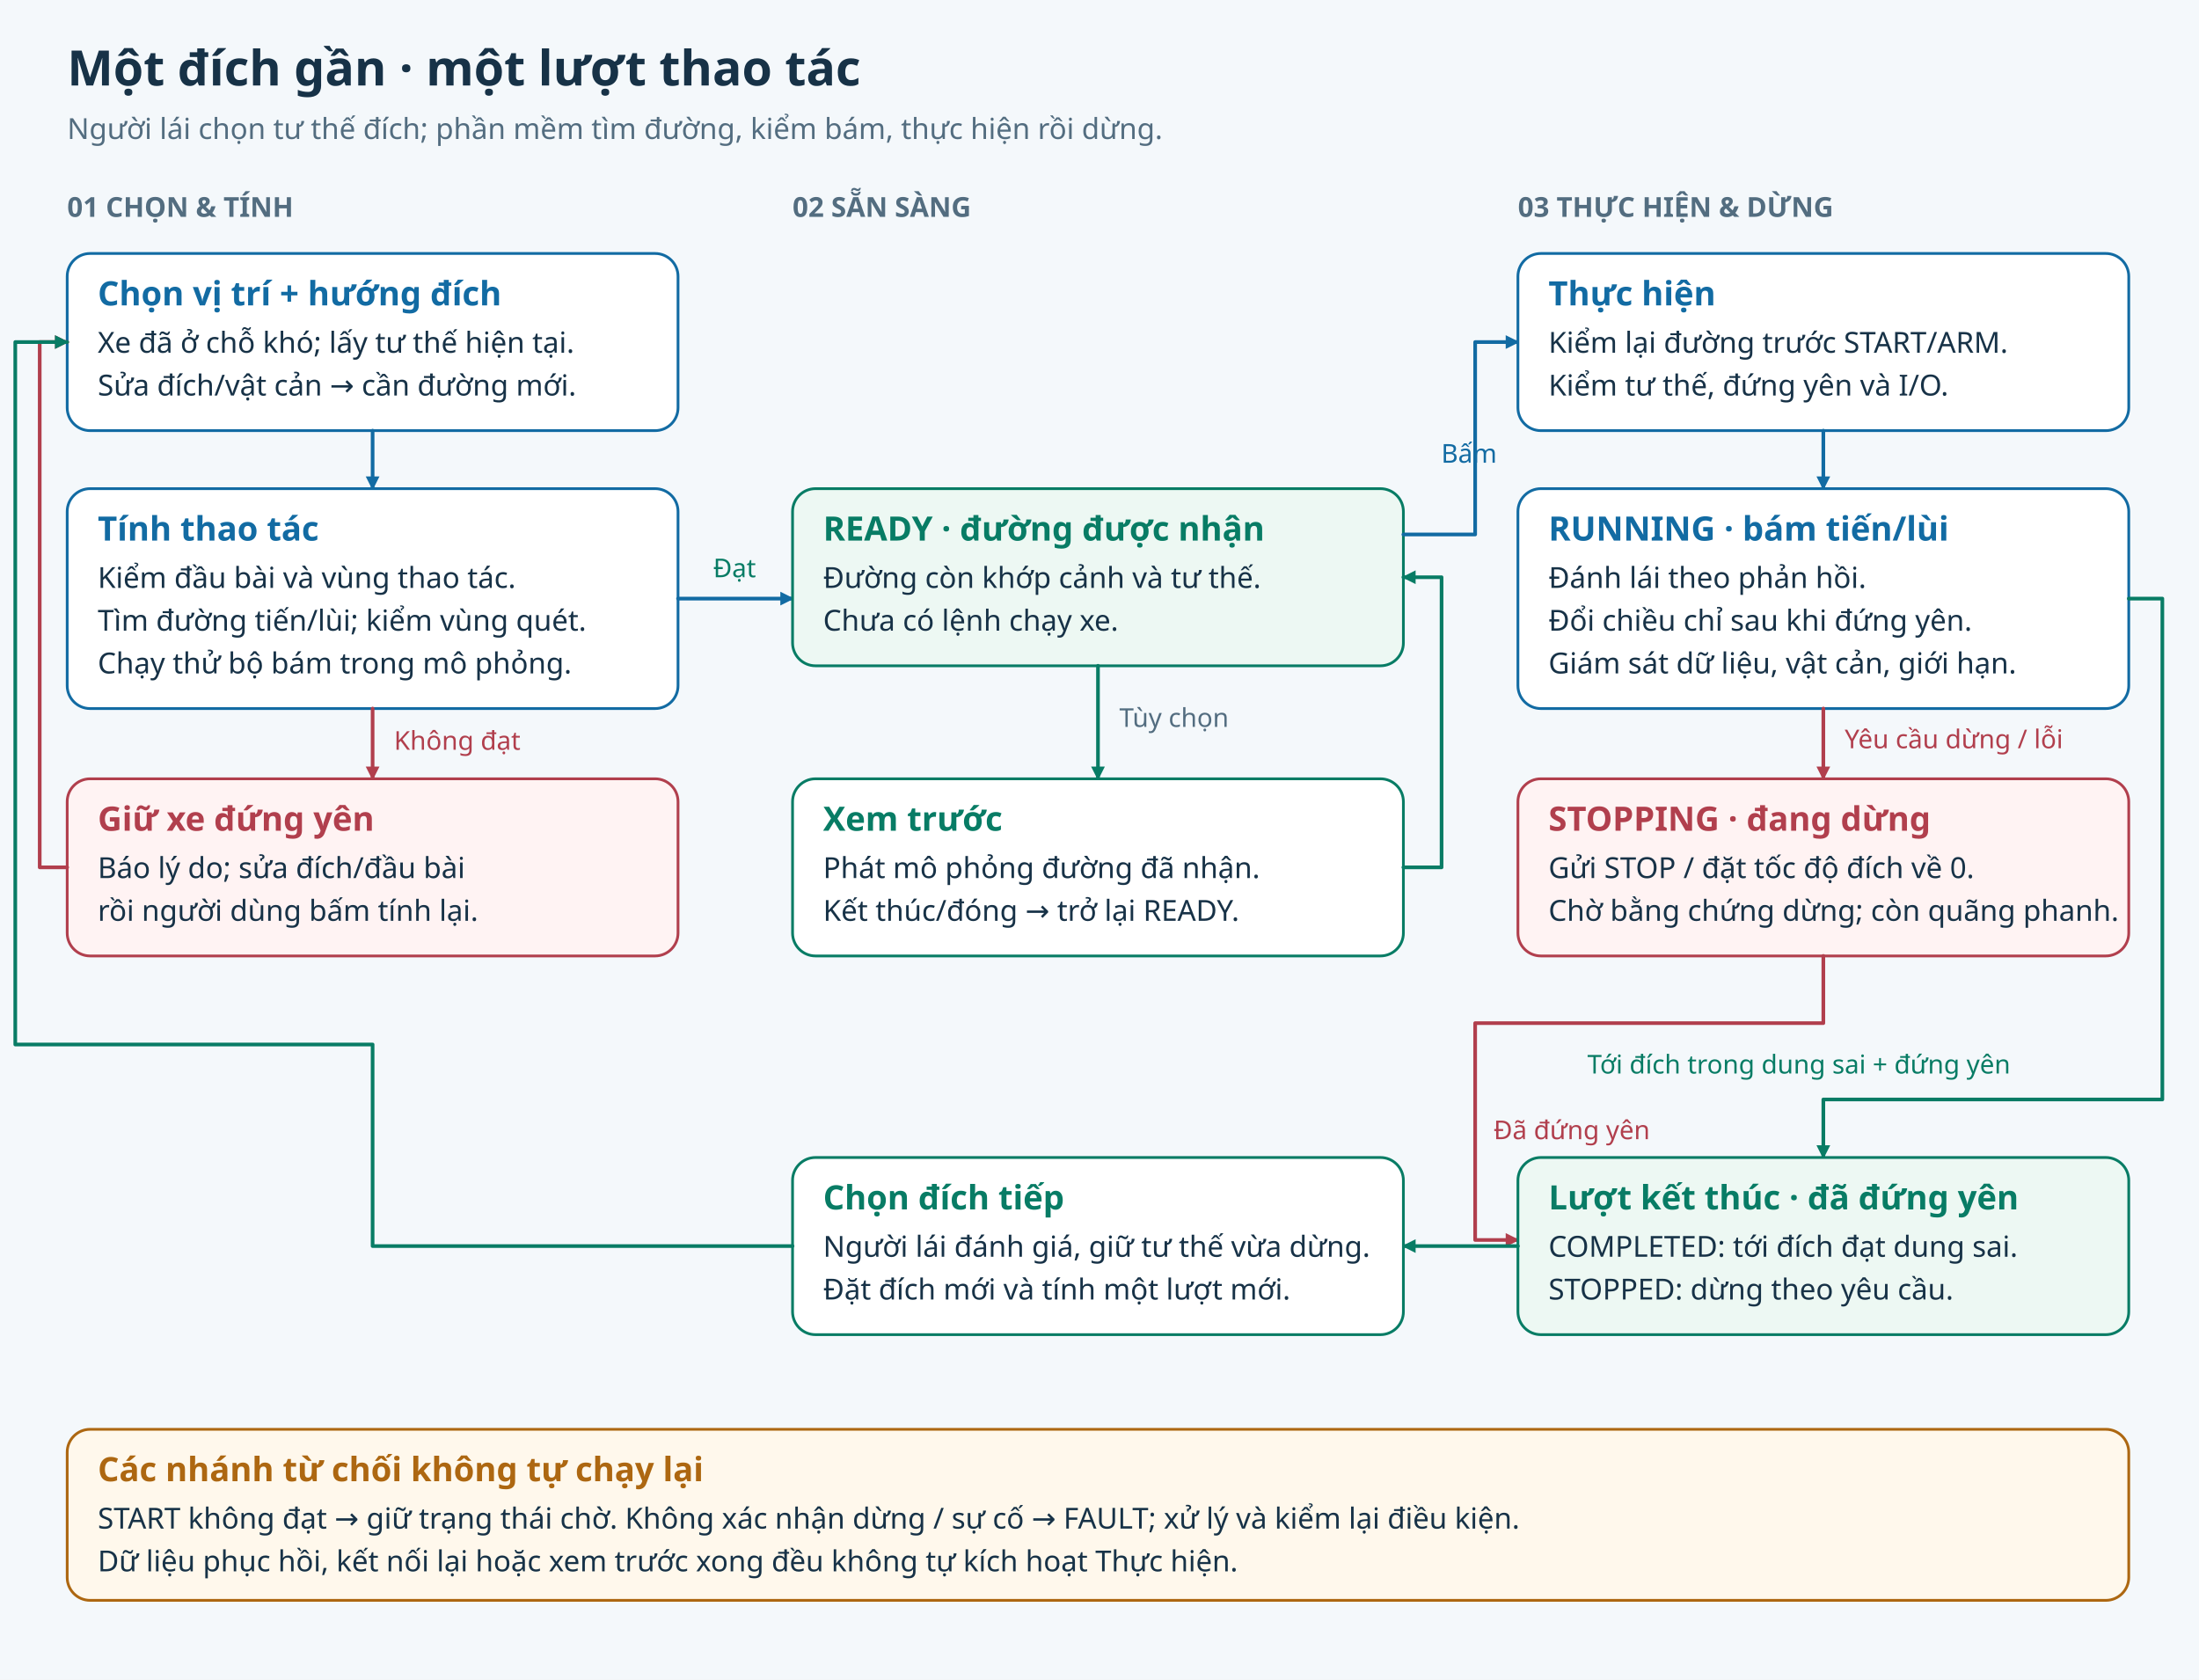
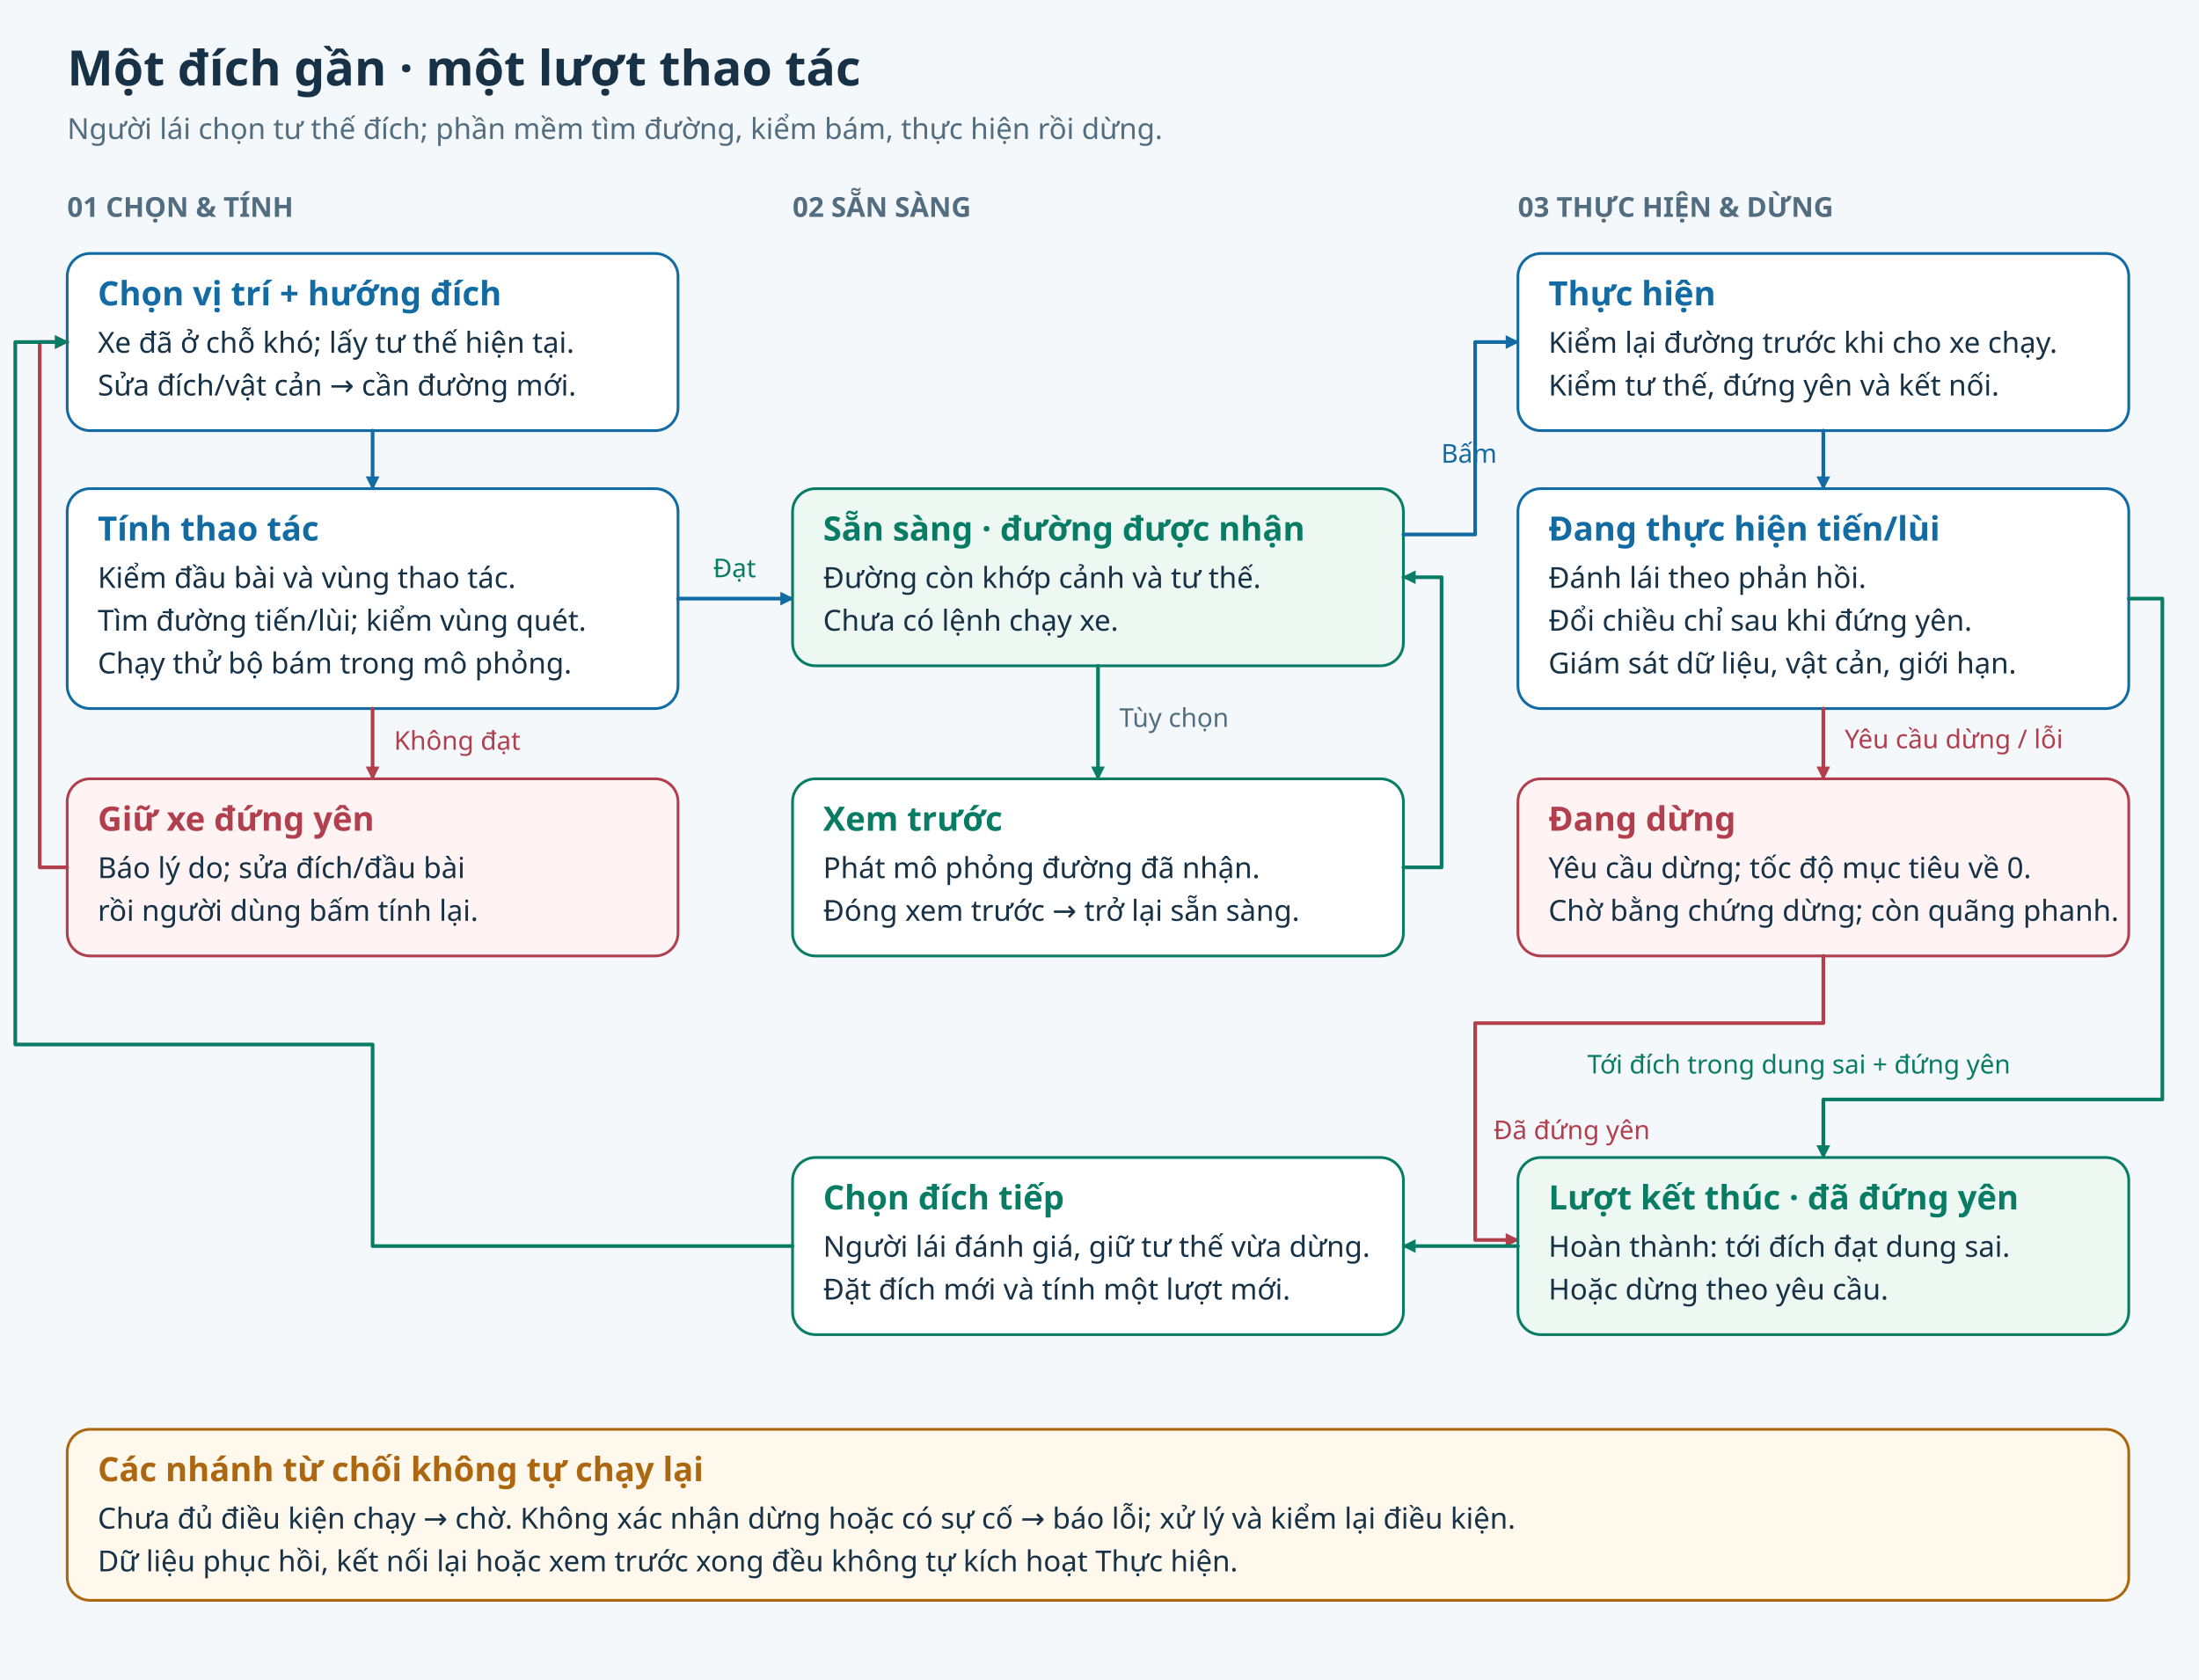
<svg xmlns="http://www.w3.org/2000/svg" width="1440" height="1100" viewBox="0 0 1440 1100">
  <defs>
    <marker id="blue" markerWidth="9" markerHeight="9" refX="8" refY="4.5" orient="auto" markerUnits="userSpaceOnUse">
      <path d="M0,0 L9,4.5 L0,9 Z" fill="#126ba3" />
    </marker>
    <marker id="green" markerWidth="9" markerHeight="9" refX="8" refY="4.5" orient="auto" markerUnits="userSpaceOnUse">
      <path d="M0,0 L9,4.5 L0,9 Z" fill="#087c65" />
    </marker>
    <marker id="red" markerWidth="9" markerHeight="9" refX="8" refY="4.5" orient="auto" markerUnits="userSpaceOnUse">
      <path d="M0,0 L9,4.5 L0,9 Z" fill="#b13f4d" />
    </marker>
    <marker id="muted" markerWidth="9" markerHeight="9" refX="8" refY="4.5" orient="auto" markerUnits="userSpaceOnUse">
      <path d="M0,0 L9,4.5 L0,9 Z" fill="#536d80" />
    </marker>
    <marker id="amber" markerWidth="9" markerHeight="9" refX="8" refY="4.5" orient="auto" markerUnits="userSpaceOnUse">
      <path d="M0,0 L9,4.5 L0,9 Z" fill="#ad6711" />
    </marker>
    <marker id="purple" markerWidth="9" markerHeight="9" refX="8" refY="4.5" orient="auto" markerUnits="userSpaceOnUse">
      <path d="M0,0 L9,4.5 L0,9 Z" fill="#7652aa" />
    </marker>
  </defs>
  <rect width="1440" height="1100" fill="#f4f8fb" />
  <g font-family="Segoe UI">
    <text x="44.00" y="56.00" font-size="32" fill="#173247" font-weight="600" text-anchor="start">Một đích gần · một lượt thao tác</text>
    <text x="44.00" y="91.00" font-size="19" fill="#536d80" font-weight="400" text-anchor="start">Người lái chọn tư thế đích; phần mềm tìm đường, kiểm bám, thực hiện rồi dừng.</text>
    <text x="44.00" y="142.00" font-size="18" fill="#536d80" font-weight="600" text-anchor="start">01   CHỌN &amp; TÍNH</text>
    <text x="519.00" y="142.00" font-size="18" fill="#536d80" font-weight="600" text-anchor="start">02   SẴN SÀNG</text>
    <text x="994.00" y="142.00" font-size="18" fill="#536d80" font-weight="600" text-anchor="start">03   THỰC HIỆN &amp; DỪNG</text>
    <rect x="44" y="166" width="400" height="116" rx="15" fill="white" stroke="#126ba3" stroke-width="1.8" />
    <text x="64.00" y="200.00" font-size="22" fill="#126ba3" font-weight="600" text-anchor="start">Chọn vị trí + hướng đích</text>
    <text x="64.00" y="231.00" font-size="19" fill="#173247" font-weight="400" text-anchor="start">Xe đã ở chỗ khó; lấy tư thế hiện tại.</text>
    <text x="64.00" y="259.00" font-size="19" fill="#173247" font-weight="400" text-anchor="start">Sửa đích/vật cản → cần đường mới.</text>
    <path d="M244.00,282.00 L244.00,320.00" fill="none" stroke="#126ba3" stroke-width="2.4" stroke-linecap="round" stroke-linejoin="round" opacity="1" marker-end="url(#blue)" />
    <rect x="44" y="320" width="400" height="144" rx="15" fill="white" stroke="#126ba3" stroke-width="1.8" />
    <text x="64.00" y="354.00" font-size="22" fill="#126ba3" font-weight="600" text-anchor="start">Tính thao tác</text>
    <text x="64.00" y="385.00" font-size="19" fill="#173247" font-weight="400" text-anchor="start">Kiểm đầu bài và vùng thao tác.</text>
    <text x="64.00" y="413.00" font-size="19" fill="#173247" font-weight="400" text-anchor="start">Tìm đường tiến/lùi; kiểm vùng quét.</text>
    <text x="64.00" y="441.00" font-size="19" fill="#173247" font-weight="400" text-anchor="start">Chạy thử bộ bám trong mô phỏng.</text>
    <path d="M444.00,392.00 L519.00,392.00" fill="none" stroke="#126ba3" stroke-width="2.4" stroke-linecap="round" stroke-linejoin="round" opacity="1" marker-end="url(#blue)" />
    <text x="481.00" y="378.00" font-size="17" fill="#087c65" font-weight="400" text-anchor="middle">Đạt</text>
    <rect x="519" y="320" width="400" height="116" rx="15" fill="#edf8f3" stroke="#087c65" stroke-width="1.8" />
-     <text x="539.00" y="354.00" font-size="22" fill="#087c65" font-weight="600" text-anchor="start">READY · đường được nhận</text>
+     <text x="539.00" y="354.00" font-size="22" fill="#087c65" font-weight="600" text-anchor="start">Sẵn sàng · đường được nhận</text>
    <text x="539.00" y="385.00" font-size="19" fill="#173247" font-weight="400" text-anchor="start">Đường còn khớp cảnh và tư thế.</text>
    <text x="539.00" y="413.00" font-size="19" fill="#173247" font-weight="400" text-anchor="start">Chưa có lệnh chạy xe.</text>
    <path d="M244.00,464.00 L244.00,510.00" fill="none" stroke="#b13f4d" stroke-width="2.4" stroke-linecap="round" stroke-linejoin="round" opacity="1" marker-end="url(#red)" />
    <text x="258.00" y="491.00" font-size="17" fill="#b13f4d" font-weight="400" text-anchor="start">Không đạt</text>
    <rect x="44" y="510" width="400" height="116" rx="15" fill="#fff3f3" stroke="#b13f4d" stroke-width="1.8" />
    <text x="64.00" y="544.00" font-size="22" fill="#b13f4d" font-weight="600" text-anchor="start">Giữ xe đứng yên</text>
    <text x="64.00" y="575.00" font-size="19" fill="#173247" font-weight="400" text-anchor="start">Báo lý do; sửa đích/đầu bài</text>
    <text x="64.00" y="603.00" font-size="19" fill="#173247" font-weight="400" text-anchor="start">rồi người dùng bấm tính lại.</text>
    <path d="M44.00,568.00 L26.00,568.00 L26.00,224.00 L44.00,224.00" fill="none" stroke="#b13f4d" stroke-width="2.4" stroke-linecap="round" stroke-linejoin="round" opacity="1" marker-end="url(#red)" />
    <path d="M719.00,436.00 L719.00,510.00" fill="none" stroke="#087c65" stroke-width="2.4" stroke-linecap="round" stroke-linejoin="round" opacity="1" marker-end="url(#green)" />
    <text x="733.00" y="476.00" font-size="17" fill="#536d80" font-weight="400" text-anchor="start">Tùy chọn</text>
    <rect x="519" y="510" width="400" height="116" rx="15" fill="white" stroke="#087c65" stroke-width="1.8" />
    <text x="539.00" y="544.00" font-size="22" fill="#087c65" font-weight="600" text-anchor="start">Xem trước</text>
    <text x="539.00" y="575.00" font-size="19" fill="#173247" font-weight="400" text-anchor="start">Phát mô phỏng đường đã nhận.</text>
-     <text x="539.00" y="603.00" font-size="19" fill="#173247" font-weight="400" text-anchor="start">Kết thúc/đóng → trở lại READY.</text>
+     <text x="539.00" y="603.00" font-size="19" fill="#173247" font-weight="400" text-anchor="start">Đóng xem trước → trở lại sẵn sàng.</text>
    <path d="M919.00,568.00 L944.00,568.00 L944.00,378.00 L919.00,378.00" fill="none" stroke="#087c65" stroke-width="2.4" stroke-linecap="round" stroke-linejoin="round" opacity="1" marker-end="url(#green)" />
    <path d="M919.00,350.00 L966.00,350.00 L966.00,224.00 L994.00,224.00" fill="none" stroke="#126ba3" stroke-width="2.4" stroke-linecap="round" stroke-linejoin="round" opacity="1" marker-end="url(#blue)" />
    <text x="962.00" y="303.00" font-size="17" fill="#126ba3" font-weight="400" text-anchor="middle">Bấm</text>
    <rect x="994" y="166" width="400" height="116" rx="15" fill="white" stroke="#126ba3" stroke-width="1.8" />
    <text x="1014.00" y="200.00" font-size="22" fill="#126ba3" font-weight="600" text-anchor="start">Thực hiện</text>
-     <text x="1014.00" y="231.00" font-size="19" fill="#173247" font-weight="400" text-anchor="start">Kiểm lại đường trước START/ARM.</text>
-     <text x="1014.00" y="259.00" font-size="19" fill="#173247" font-weight="400" text-anchor="start">Kiểm tư thế, đứng yên và I/O.</text>
+     <text x="1014.00" y="231.00" font-size="19" fill="#173247" font-weight="400" text-anchor="start">Kiểm lại đường trước khi cho xe chạy.</text>
+     <text x="1014.00" y="259.00" font-size="19" fill="#173247" font-weight="400" text-anchor="start">Kiểm tư thế, đứng yên và kết nối.</text>
    <path d="M1194.00,282.00 L1194.00,320.00" fill="none" stroke="#126ba3" stroke-width="2.4" stroke-linecap="round" stroke-linejoin="round" opacity="1" marker-end="url(#blue)" />
    <rect x="994" y="320" width="400" height="144" rx="15" fill="white" stroke="#126ba3" stroke-width="1.8" />
-     <text x="1014.00" y="354.00" font-size="22" fill="#126ba3" font-weight="600" text-anchor="start">RUNNING · bám tiến/lùi</text>
+     <text x="1014.00" y="354.00" font-size="22" fill="#126ba3" font-weight="600" text-anchor="start">Đang thực hiện tiến/lùi</text>
    <text x="1014.00" y="385.00" font-size="19" fill="#173247" font-weight="400" text-anchor="start">Đánh lái theo phản hồi.</text>
    <text x="1014.00" y="413.00" font-size="19" fill="#173247" font-weight="400" text-anchor="start">Đổi chiều chỉ sau khi đứng yên.</text>
    <text x="1014.00" y="441.00" font-size="19" fill="#173247" font-weight="400" text-anchor="start">Giám sát dữ liệu, vật cản, giới hạn.</text>
    <path d="M1194.00,464.00 L1194.00,510.00" fill="none" stroke="#b13f4d" stroke-width="2.4" stroke-linecap="round" stroke-linejoin="round" opacity="1" marker-end="url(#red)" />
    <text x="1208.00" y="490.00" font-size="17" fill="#b13f4d" font-weight="400" text-anchor="start">Yêu cầu dừng / lỗi</text>
    <rect x="994" y="510" width="400" height="116" rx="15" fill="#fff3f3" stroke="#b13f4d" stroke-width="1.8" />
-     <text x="1014.00" y="544.00" font-size="22" fill="#b13f4d" font-weight="600" text-anchor="start">STOPPING · đang dừng</text>
-     <text x="1014.00" y="575.00" font-size="19" fill="#173247" font-weight="400" text-anchor="start">Gửi STOP / đặt tốc độ đích về 0.</text>
+     <text x="1014.00" y="544.00" font-size="22" fill="#b13f4d" font-weight="600" text-anchor="start">Đang dừng</text>
+     <text x="1014.00" y="575.00" font-size="19" fill="#173247" font-weight="400" text-anchor="start">Yêu cầu dừng; tốc độ mục tiêu về 0.</text>
    <text x="1014.00" y="603.00" font-size="19" fill="#173247" font-weight="400" text-anchor="start">Chờ bằng chứng dừng; còn quãng phanh.</text>
    <path d="M1394.00,392.00 L1416.00,392.00 L1416.00,720.00 L1194.00,720.00 L1194.00,758.00" fill="none" stroke="#087c65" stroke-width="2.4" stroke-linecap="round" stroke-linejoin="round" opacity="1" marker-end="url(#green)" />
    <text x="1178.00" y="703.00" font-size="17" fill="#087c65" font-weight="400" text-anchor="middle">Tới đích trong dung sai + đứng yên</text>
    <path d="M1194.00,626.00 L1194.00,670.00 L966.00,670.00 L966.00,812.00 L994.00,812.00" fill="none" stroke="#b13f4d" stroke-width="2.4" stroke-linecap="round" stroke-linejoin="round" opacity="1" marker-end="url(#red)" />
    <text x="978.00" y="746.00" font-size="17" fill="#b13f4d" font-weight="400" text-anchor="start">Đã đứng yên</text>
    <rect x="994" y="758" width="400" height="116" rx="15" fill="#edf8f3" stroke="#087c65" stroke-width="1.8" />
    <text x="1014.00" y="792.00" font-size="22" fill="#087c65" font-weight="600" text-anchor="start">Lượt kết thúc · đã đứng yên</text>
-     <text x="1014.00" y="823.00" font-size="19" fill="#173247" font-weight="400" text-anchor="start">COMPLETED: tới đích đạt dung sai.</text>
-     <text x="1014.00" y="851.00" font-size="19" fill="#173247" font-weight="400" text-anchor="start">STOPPED: dừng theo yêu cầu.</text>
+     <text x="1014.00" y="823.00" font-size="19" fill="#173247" font-weight="400" text-anchor="start">Hoàn thành: tới đích đạt dung sai.</text>
+     <text x="1014.00" y="851.00" font-size="19" fill="#173247" font-weight="400" text-anchor="start">Hoặc dừng theo yêu cầu.</text>
    <path d="M994.00,816.00 L919.00,816.00" fill="none" stroke="#087c65" stroke-width="2.4" stroke-linecap="round" stroke-linejoin="round" opacity="1" marker-end="url(#green)" />
    <rect x="519" y="758" width="400" height="116" rx="15" fill="white" stroke="#087c65" stroke-width="1.8" />
    <text x="539.00" y="792.00" font-size="22" fill="#087c65" font-weight="600" text-anchor="start">Chọn đích tiếp</text>
    <text x="539.00" y="823.00" font-size="19" fill="#173247" font-weight="400" text-anchor="start">Người lái đánh giá, giữ tư thế vừa dừng.</text>
    <text x="539.00" y="851.00" font-size="19" fill="#173247" font-weight="400" text-anchor="start">Đặt đích mới và tính một lượt mới.</text>
    <path d="M519.00,816.00 L244.00,816.00 L244.00,684.00 L10.00,684.00 L10.00,224.00 L44.00,224.00" fill="none" stroke="#087c65" stroke-width="2.4" stroke-linecap="round" stroke-linejoin="round" opacity="1" marker-end="url(#green)" />
    <rect x="44" y="936" width="1350" height="112" rx="15" fill="#fff8ec" stroke="#ad6711" stroke-width="1.8" />
    <text x="64.00" y="970.00" font-size="22" fill="#ad6711" font-weight="600" text-anchor="start">Các nhánh từ chối không tự chạy lại</text>
-     <text x="64.00" y="1001.00" font-size="19" fill="#173247" font-weight="400" text-anchor="start">START không đạt → giữ trạng thái chờ. Không xác nhận dừng / sự cố → FAULT; xử lý và kiểm lại điều kiện.</text>
+     <text x="64.00" y="1001.00" font-size="19" fill="#173247" font-weight="400" text-anchor="start">Chưa đủ điều kiện chạy → chờ. Không xác nhận dừng hoặc có sự cố → báo lỗi; xử lý và kiểm lại điều kiện.</text>
    <text x="64.00" y="1029.00" font-size="19" fill="#173247" font-weight="400" text-anchor="start">Dữ liệu phục hồi, kết nối lại hoặc xem trước xong đều không tự kích hoạt Thực hiện.</text>
  </g>
</svg>
